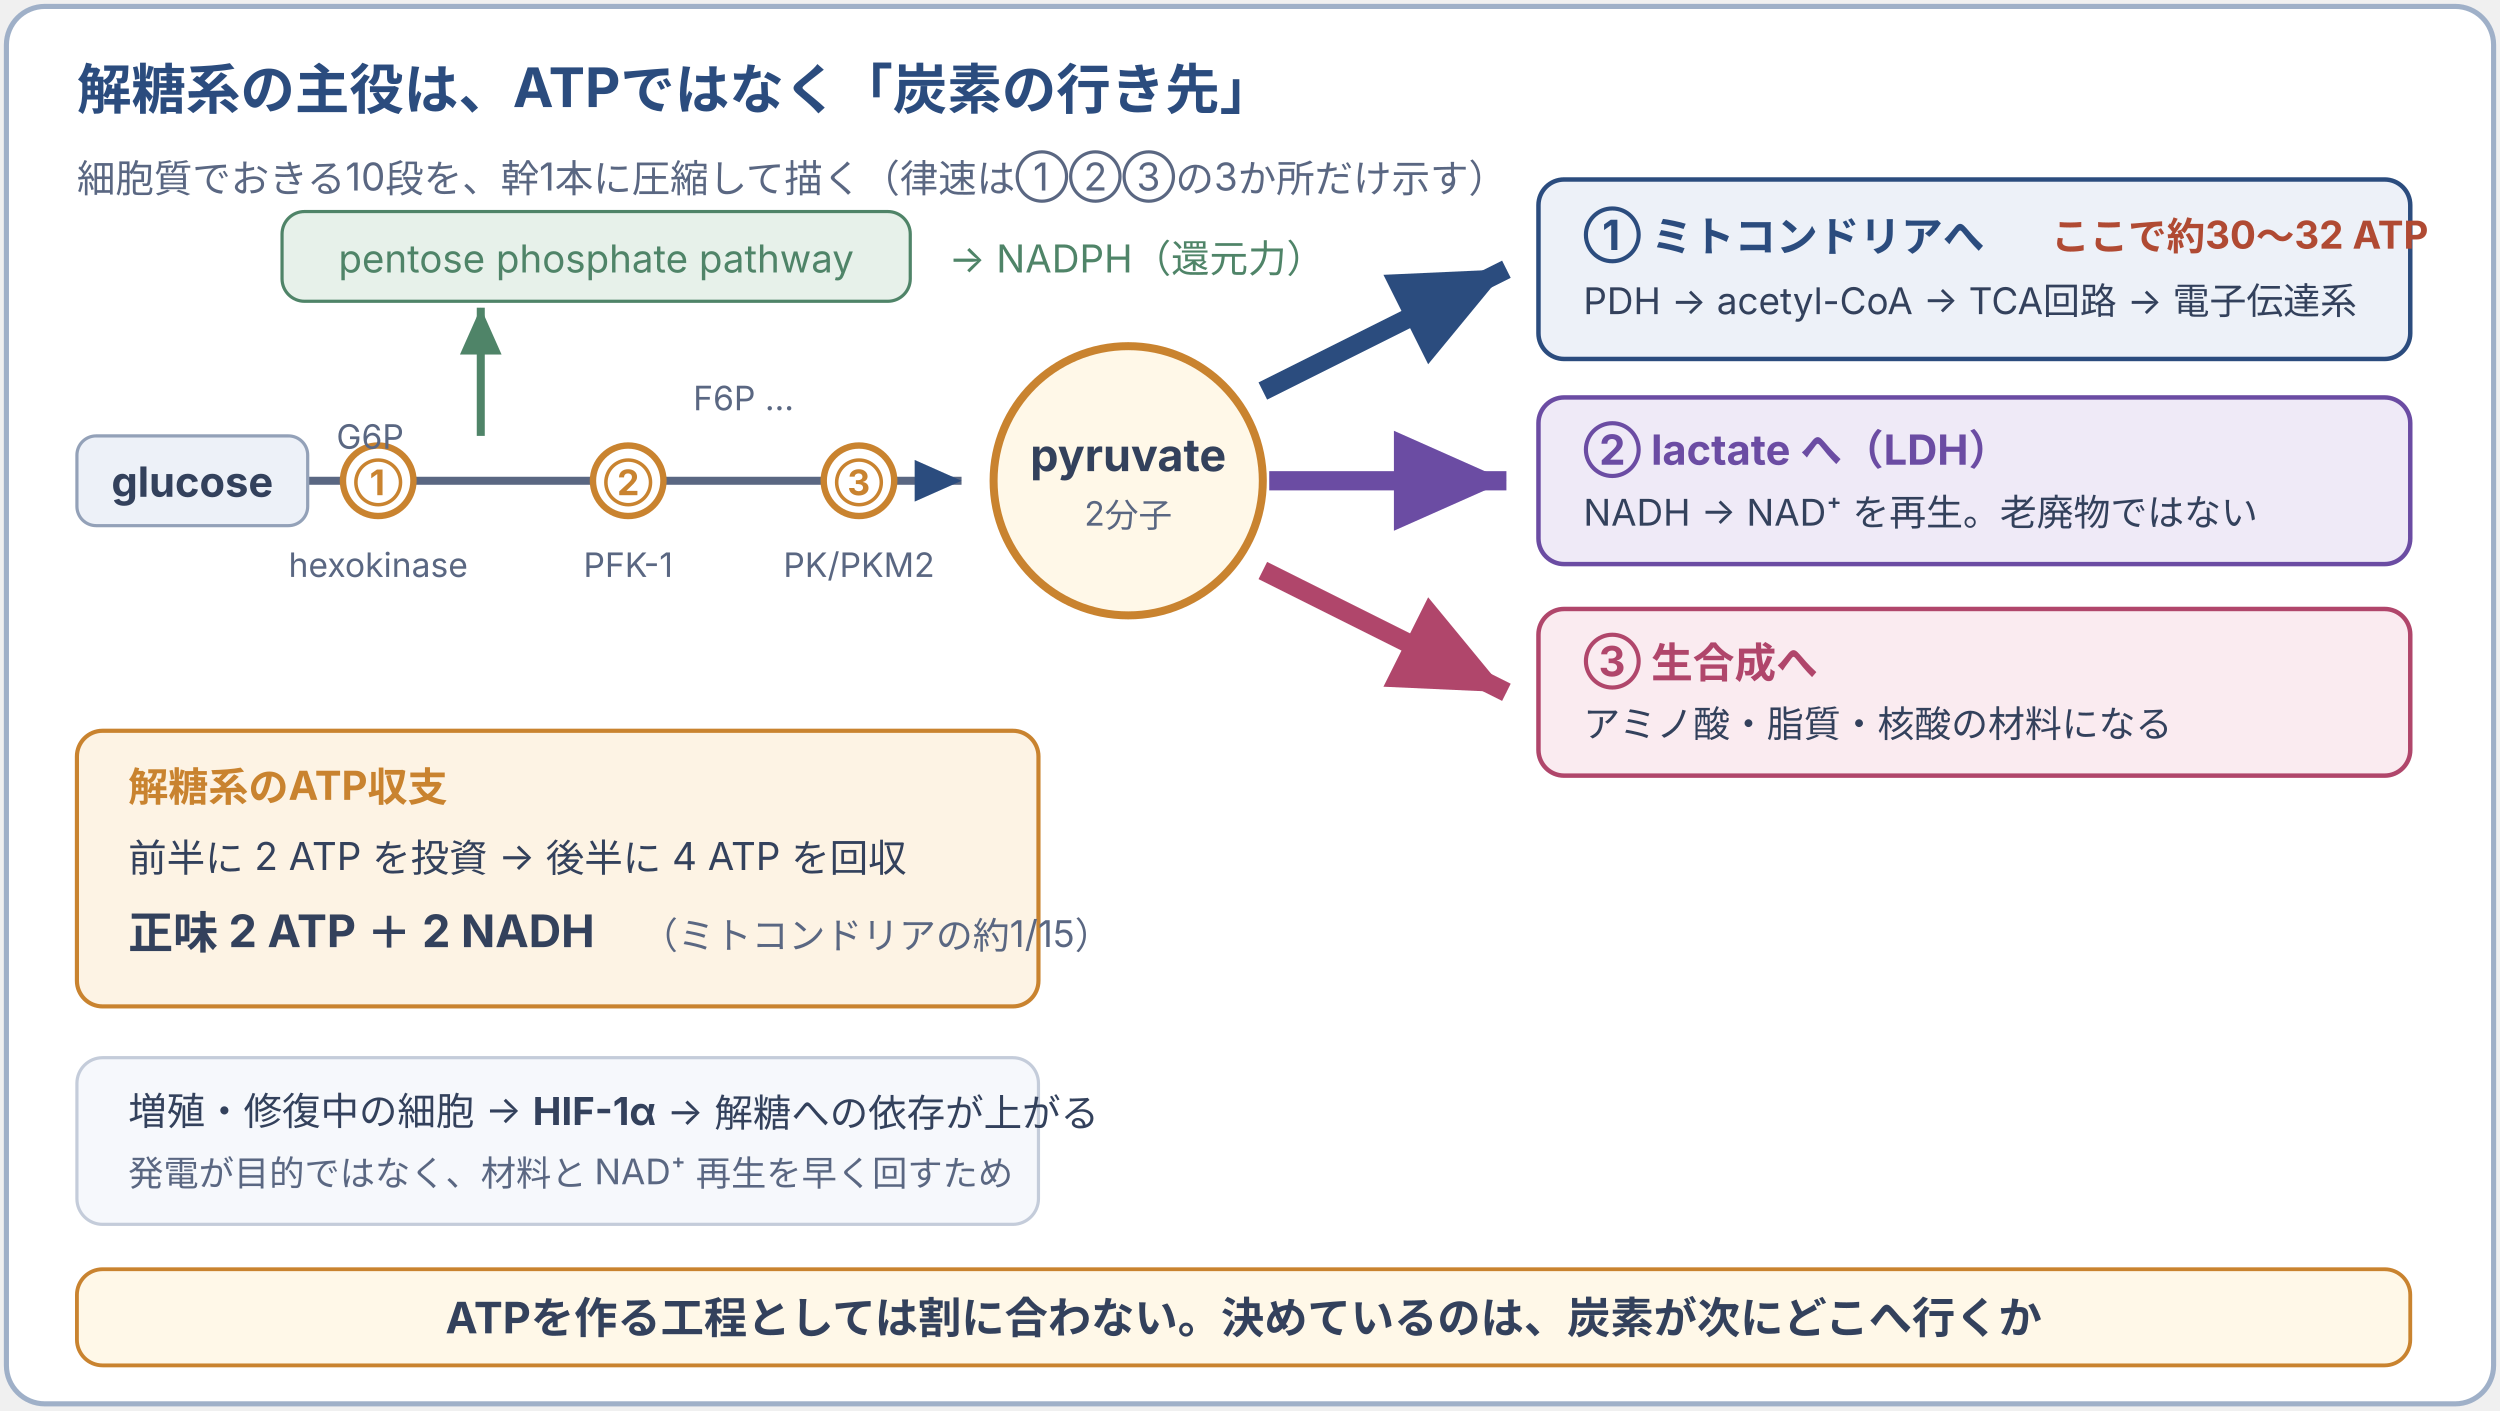
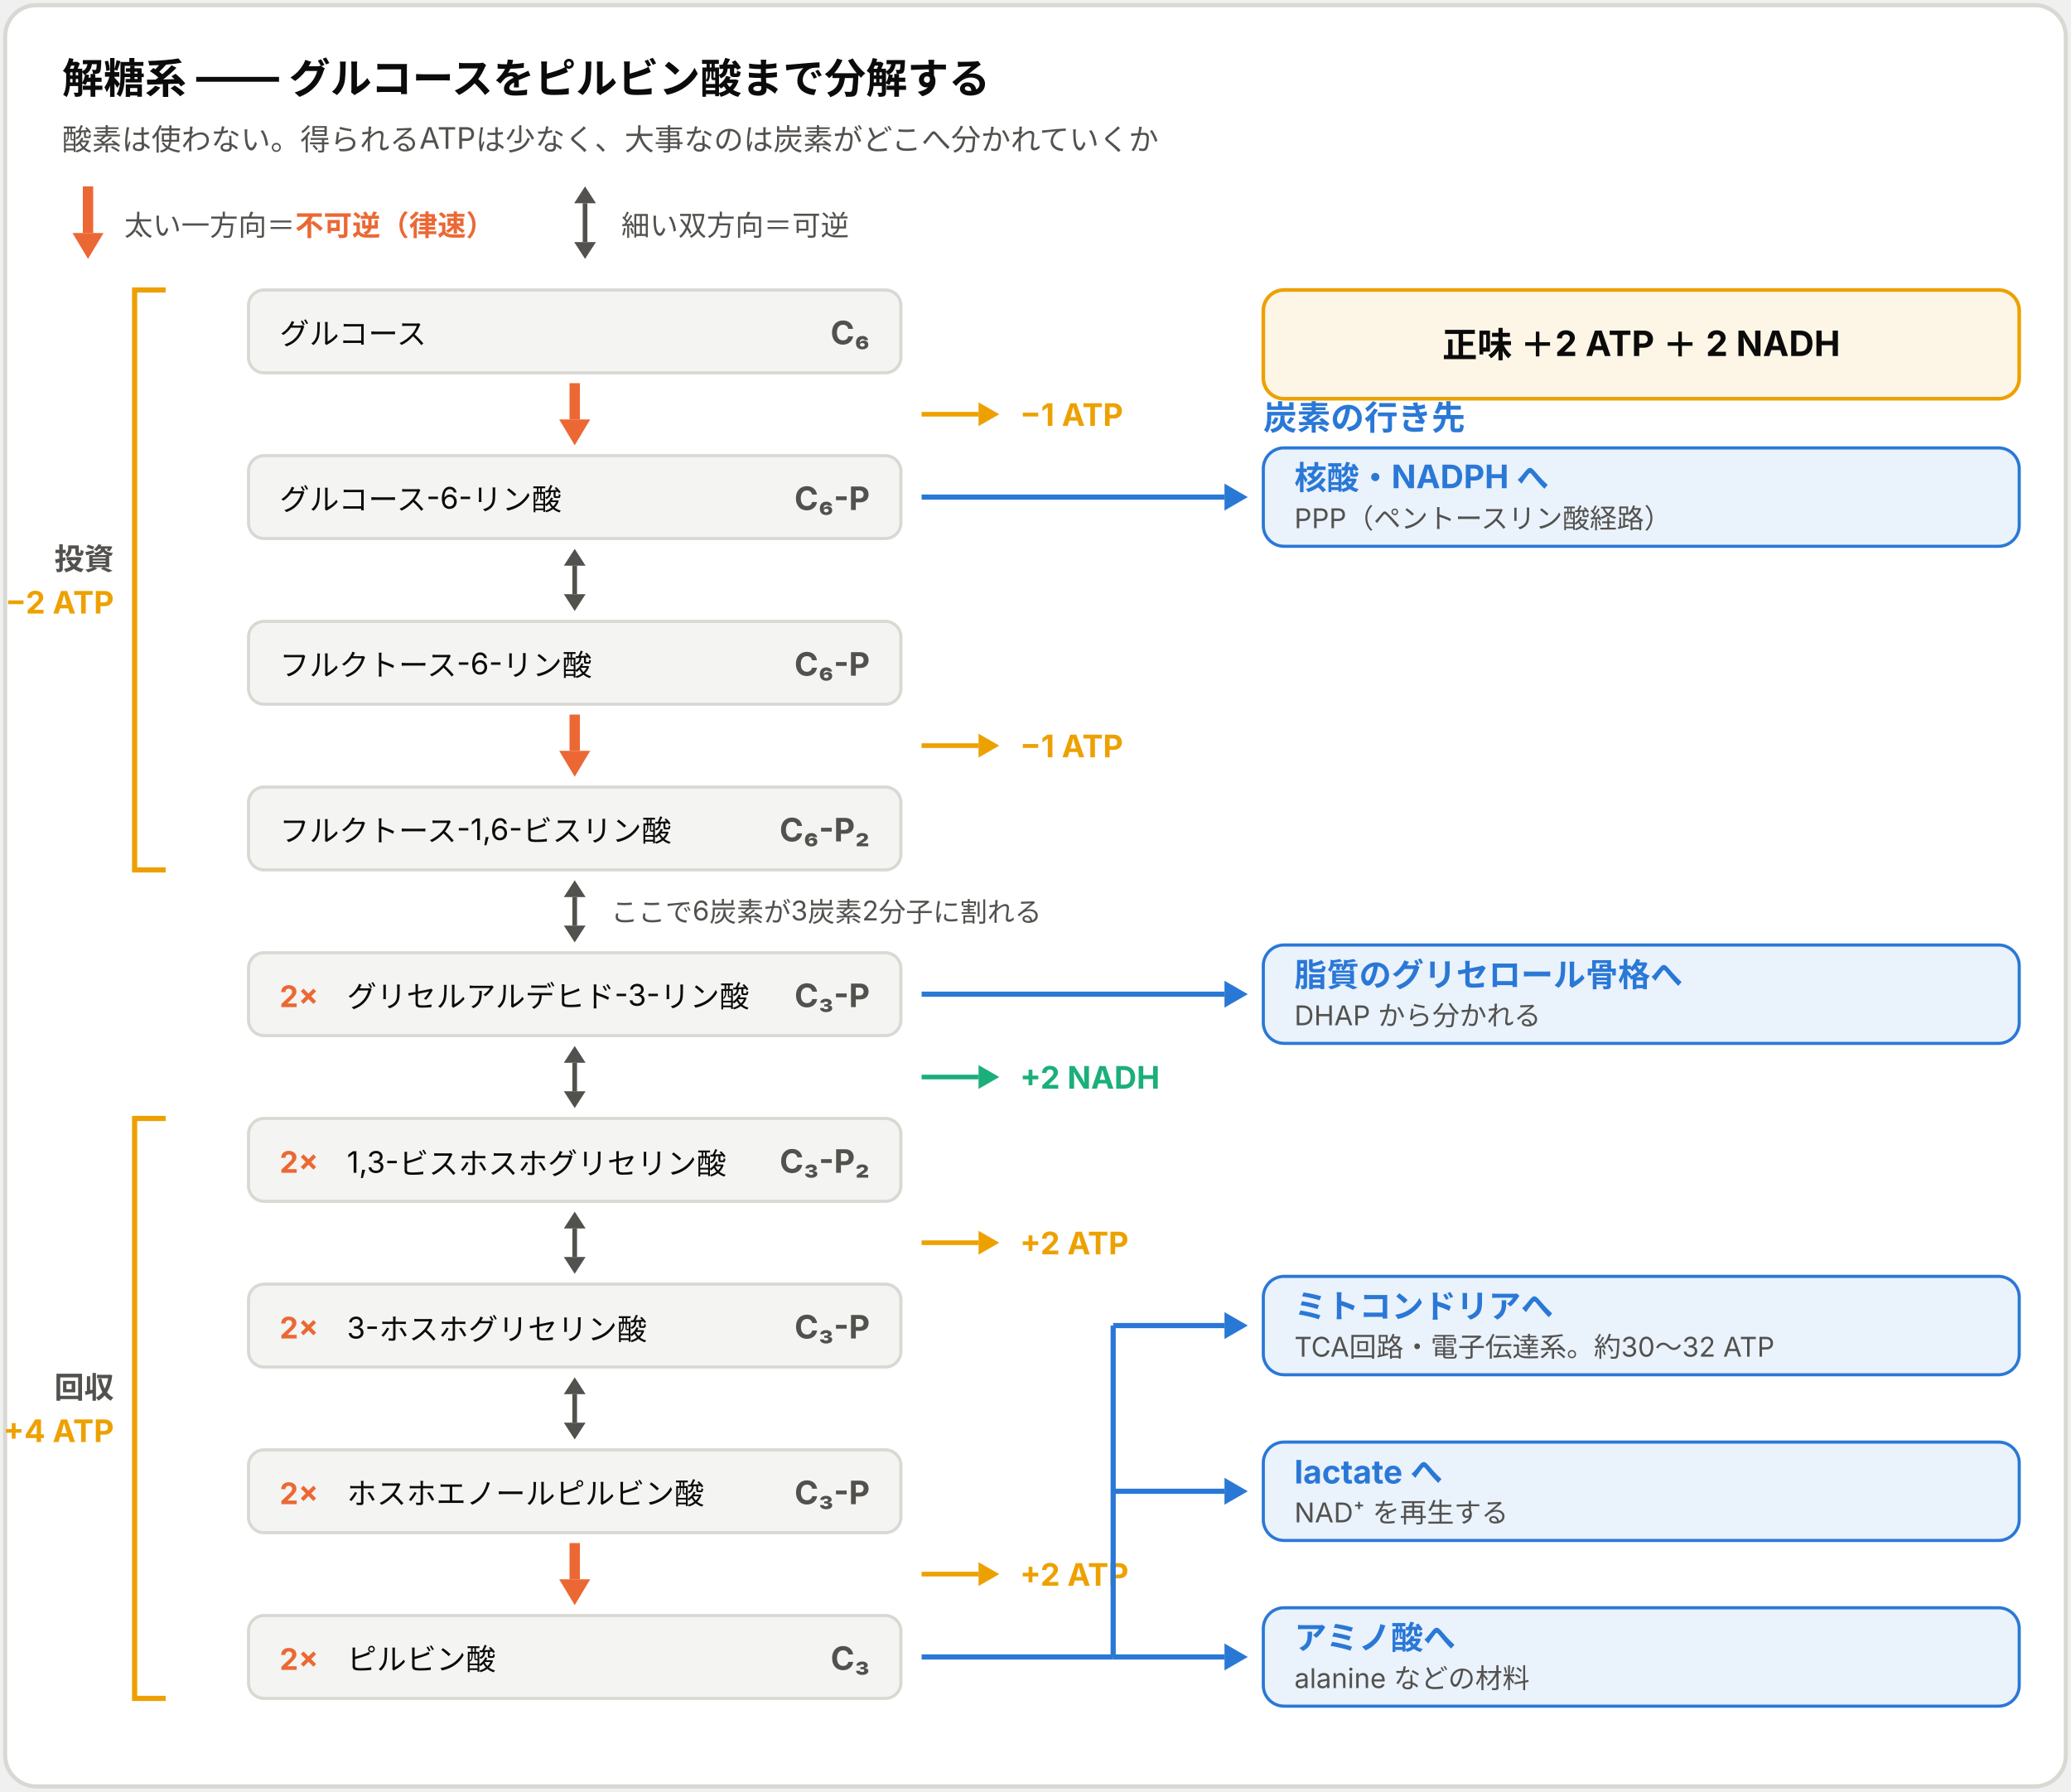
- <svg xmlns="http://www.w3.org/2000/svg" viewBox="0 0 780 440" width="1170" height="660" style="background:#fff" font-family="system-ui,-apple-system,sans-serif">
-   <defs>
-     <marker id="aN" viewBox="0 0 10 10" refX="9" refY="5" markerWidth="6.5" markerHeight="6.5" orient="auto">
-       <path d="M0 1 L9 5 L0 9 z" fill="#2B4C7E" />
-     </marker>
-     <marker id="aG" viewBox="0 0 10 10" refX="9" refY="5" markerWidth="6.5" markerHeight="6.5" orient="auto">
-       <path d="M0 1 L9 5 L0 9 z" fill="#4F8468" />
-     </marker>
-     <marker id="aP" viewBox="0 0 10 10" refX="9" refY="5" markerWidth="6.5" markerHeight="6.5" orient="auto">
-       <path d="M0 1 L9 5 L0 9 z" fill="#6B4CA3" />
-     </marker>
-     <marker id="aK" viewBox="0 0 10 10" refX="9" refY="5" markerWidth="6.5" markerHeight="6.5" orient="auto">
-       <path d="M0 1 L9 5 L0 9 z" fill="#B0466B" />
-     </marker>
-     <marker id="aO" viewBox="0 0 10 10" refX="9" refY="5" markerWidth="6.5" markerHeight="6.5" orient="auto">
-       <path d="M0 1 L9 5 L0 9 z" fill="#C9832F" />
-     </marker>
-   </defs>
-   <rect x="2" y="2" width="776" height="436" rx="12" fill="#fff" stroke="#9FB0C8" stroke-width="1.6" />
-   <text x="24" y="34" font-size="17" font-weight="700" fill="#2B4C7E">解糖系の主役は、ATPではなく「炭素の行き先」</text>
-   <text x="24" y="60" font-size="12" fill="#5A6782">細胞質でおきる10段を、幹1本に圧縮して描く（律速は①②③の3か所だけ示す）</text>
-   <line x1="40" y1="150" x2="300" y2="150" stroke="#5A6782" stroke-width="2.5" marker-end="url(#aN)" />
-   <rect x="24" y="136" width="72" height="28" rx="6" fill="#EDF1F8" stroke="#93A1B8" />
-   <text x="60" y="155" font-size="13" font-weight="700" text-anchor="middle" fill="#33415C">glucose</text>
-   <circle cx="118" cy="150" r="11" fill="#fff" stroke="#C9832F" stroke-width="2" />
-   <text x="118" y="154.5" font-size="11" font-weight="700" text-anchor="middle" fill="#C9832F">①</text>
-   <text x="118" y="180" font-size="10.5" text-anchor="middle" fill="#5A6782">hexokinase</text>
-   <circle cx="196" cy="150" r="11" fill="#fff" stroke="#C9832F" stroke-width="2" />
-   <text x="196" y="154.5" font-size="11" font-weight="700" text-anchor="middle" fill="#C9832F">②</text>
-   <text x="196" y="180" font-size="10.5" text-anchor="middle" fill="#5A6782">PFK-1</text>
-   <circle cx="268" cy="150" r="11" fill="#fff" stroke="#C9832F" stroke-width="2" />
-   <text x="268" y="154.5" font-size="11" font-weight="700" text-anchor="middle" fill="#C9832F">③</text>
-   <text x="268" y="180" font-size="10.5" text-anchor="middle" fill="#5A6782">PK/PKM2</text>
-   <text x="126" y="140" font-size="10.5" text-anchor="end" fill="#5A6782">G6P</text>
-   <text x="232" y="128" font-size="10.5" text-anchor="middle" fill="#5A6782">F6P …</text>
-   <path d="M150 136 L150 96" fill="none" stroke="#4F8468" stroke-width="2.5" marker-end="url(#aG)" />
-   <rect x="88" y="66" width="196" height="28" rx="7" fill="#E7F1EA" stroke="#4F8468" />
-   <text x="186" y="85" font-size="12" text-anchor="middle" fill="#4F8468">pentose phosphate pathway</text>
-   <text x="296" y="85" font-size="12" fill="#4F8468">→ NADPH（還元力）</text>
-   <circle cx="352" cy="150" r="42" fill="#FFF8E8" stroke="#C9832F" stroke-width="2.5" />
-   <text x="352" y="147" font-size="14" font-weight="700" text-anchor="middle" fill="#33415C">pyruvate</text>
-   <text x="352" y="164" font-size="10.5" text-anchor="middle" fill="#5A6782">2分子</text>
-   <path d="M394 122 L470 84" fill="none" stroke="#2B4C7E" stroke-width="6" marker-end="url(#aN)" />
-   <rect x="480" y="56" width="272" height="56" rx="8" fill="#EDF1F8" stroke="#2B4C7E" stroke-width="1.4" />
-   <text x="494" y="78" font-size="13" font-weight="700" fill="#2B4C7E">① ミトコンドリアへ</text>
-   <text x="494" y="98" font-size="11.5" fill="#33415C">PDH → acetyl-CoA → TCA回路 → 電子伝達系</text>
-   <text x="640" y="78" font-size="12" font-weight="700" fill="#B04A33">ここで約30〜32 ATP</text>
-   <path d="M396 150 L470 150" fill="none" stroke="#6B4CA3" stroke-width="6" marker-end="url(#aP)" />
-   <rect x="480" y="124" width="272" height="52" rx="8" fill="#EFEAF7" stroke="#6B4CA3" stroke-width="1.4" />
-   <text x="494" y="145" font-size="13" font-weight="700" fill="#6B4CA3">② lactate へ（LDH）</text>
-   <text x="494" y="164" font-size="11.5" fill="#33415C">NADH → NAD⁺ を再生。老廃物ではない</text>
-   <path d="M394 178 L470 216" fill="none" stroke="#B0466B" stroke-width="6" marker-end="url(#aK)" />
-   <rect x="480" y="190" width="272" height="52" rx="8" fill="#FAEBF0" stroke="#B0466B" stroke-width="1.4" />
-   <text x="494" y="211" font-size="13" font-weight="700" fill="#B0466B">③ 生合成へ</text>
-   <text x="494" y="230" font-size="11.5" fill="#33415C">アミノ酸・脂質・核酸の材料になる</text>
-   <rect x="24" y="228" width="300" height="86" rx="8" fill="#FDF3E4" stroke="#C9832F" stroke-width="1.3" />
-   <text x="40" y="250" font-size="12.5" font-weight="700" fill="#C9832F">解糖系のATP収支</text>
-   <text x="40" y="272" font-size="12" fill="#33415C">前半に 2 ATP を投資 → 後半に 4 ATP を回収</text>
-   <text x="40" y="296" font-size="14" font-weight="700" fill="#33415C">正味 2 ATP ＋ 2 NADH</text>
-   <text x="200" y="296" font-size="11.5" fill="#5A6782">（ミトコンドリアの約1/15）</text>
-   <rect x="24" y="330" width="300" height="52" rx="8" fill="#F6F8FC" stroke="#C4CCDA" />
-   <text x="40" y="351" font-size="12" fill="#33415C">増殖・修復中の細胞 → <tspan font-weight="700">HIF-1α</tspan> → 解糖への依存が上がる</text>
-   <text x="40" y="370" font-size="11" fill="#5A6782">発電が目的ではなく、材料と NAD⁺ 再生を早く回すため</text>
-   <rect x="24" y="396" width="728" height="30" rx="8" fill="#FFF8E8" stroke="#C9832F" stroke-width="1.2" />
-   <text x="388" y="416" font-size="13.5" font-weight="700" text-anchor="middle" fill="#33415C">ATPを作る工程としては割に合わない。決めているのは、炭素が次にどこへ行くか</text>
+ <svg xmlns="http://www.w3.org/2000/svg" viewBox="0 0 800 692" width="800" height="692" style="background:#fff" font-family="system-ui,-apple-system,sans-serif">
+   <rect x="2" y="2" width="796" height="688" rx="12" fill="#fff" stroke="#d9d8d3" stroke-width="1.6" />
+   <text x="24" y="36" font-size="16" font-weight="700" fill="#0b0b0b">解糖系 ―― グルコースをピルビン酸まで分解する</text>
+   <text x="24" y="58" font-size="11.5" fill="#52514e">酸素は使わない。得られるATPは少なく、大事なのは炭素がどこへ分かれていくか</text>
+   <line x1="34" y1="72" x2="34" y2="90.0" stroke="#eb6834" stroke-width="4.0" />
+   <polygon points="34,100 28.0,90 40.0,90" fill="#eb6834" />
+   <text x="48" y="91" font-size="11" fill="#52514e">太い一方向＝<tspan fill="#eb6834" font-weight="700">不可逆（律速）</tspan>
+   </text>
+   <line x1="226" y1="78.5" x2="226" y2="93.5" stroke="#52514e" stroke-width="1.8" />
+   <polygon points="226,100 221.8,93.5 230.2,93.5" fill="#52514e" />
+   <polygon points="226,72 221.8,78.5 230.2,78.5" fill="#52514e" />
+   <text x="240" y="91" font-size="11" fill="#52514e">細い双方向＝可逆</text>
+   <rect x="96" y="112" width="252" height="32" rx="6" fill="#f4f4f2" stroke="#d9d8d3" stroke-width="1.2" />
+   <text x="108" y="133" font-size="11.5" fill="#0b0b0b">グルコース</text>
+   <text x="336" y="133" font-size="12.5" font-weight="700" text-anchor="end" fill="#52514e">C₆</text>
+   <line x1="222.0" y1="148" x2="222.0" y2="162.0" stroke="#eb6834" stroke-width="4.0" />
+   <polygon points="222.0,172 216.0,162 228.0,162" fill="#eb6834" />
+   <rect x="96" y="176" width="252" height="32" rx="6" fill="#f4f4f2" stroke="#d9d8d3" stroke-width="1.2" />
+   <text x="108" y="197" font-size="11.5" fill="#0b0b0b">グルコース-6-リン酸</text>
+   <text x="336" y="197" font-size="12.5" font-weight="700" text-anchor="end" fill="#52514e">C₆-P</text>
+   <line x1="222.0" y1="218.5" x2="222.0" y2="229.5" stroke="#52514e" stroke-width="1.8" />
+   <polygon points="222.0,236 217.8,229.5 226.2,229.5" fill="#52514e" />
+   <polygon points="222.0,212 217.8,218.5 226.2,218.5" fill="#52514e" />
+   <rect x="96" y="240" width="252" height="32" rx="6" fill="#f4f4f2" stroke="#d9d8d3" stroke-width="1.2" />
+   <text x="108" y="261" font-size="11.5" fill="#0b0b0b">フルクトース-6-リン酸</text>
+   <text x="336" y="261" font-size="12.5" font-weight="700" text-anchor="end" fill="#52514e">C₆-P</text>
+   <line x1="222.0" y1="276" x2="222.0" y2="290.0" stroke="#eb6834" stroke-width="4.0" />
+   <polygon points="222.0,300 216.0,290 228.0,290" fill="#eb6834" />
+   <rect x="96" y="304" width="252" height="32" rx="6" fill="#f4f4f2" stroke="#d9d8d3" stroke-width="1.2" />
+   <text x="108" y="325" font-size="11.5" fill="#0b0b0b">フルクトース-1,6-ビスリン酸</text>
+   <text x="336" y="325" font-size="12.5" font-weight="700" text-anchor="end" fill="#52514e">C₆-P₂</text>
+   <line x1="222.0" y1="346.5" x2="222.0" y2="357.5" stroke="#52514e" stroke-width="1.8" />
+   <polygon points="222.0,364 217.8,357.5 226.2,357.5" fill="#52514e" />
+   <polygon points="222.0,340 217.8,346.5 226.2,346.5" fill="#52514e" />
+   <rect x="96" y="368" width="252" height="32" rx="6" fill="#f4f4f2" stroke="#d9d8d3" stroke-width="1.2" />
+   <text x="108" y="389" font-size="11.5" font-weight="700" fill="#eb6834">2×</text>
+   <text x="134" y="389" font-size="11.5" fill="#0b0b0b">グリセルアルデヒド-3-リン酸</text>
+   <text x="336" y="389" font-size="12.5" font-weight="700" text-anchor="end" fill="#52514e">C₃-P</text>
+   <line x1="222.0" y1="410.5" x2="222.0" y2="421.5" stroke="#52514e" stroke-width="1.8" />
+   <polygon points="222.0,428 217.8,421.5 226.2,421.5" fill="#52514e" />
+   <polygon points="222.0,404 217.8,410.5 226.2,410.5" fill="#52514e" />
+   <rect x="96" y="432" width="252" height="32" rx="6" fill="#f4f4f2" stroke="#d9d8d3" stroke-width="1.2" />
+   <text x="108" y="453" font-size="11.5" font-weight="700" fill="#eb6834">2×</text>
+   <text x="134" y="453" font-size="11.5" fill="#0b0b0b">1,3-ビスホスホグリセリン酸</text>
+   <text x="336" y="453" font-size="12.5" font-weight="700" text-anchor="end" fill="#52514e">C₃-P₂</text>
+   <line x1="222.0" y1="474.5" x2="222.0" y2="485.5" stroke="#52514e" stroke-width="1.8" />
+   <polygon points="222.0,492 217.8,485.5 226.2,485.5" fill="#52514e" />
+   <polygon points="222.0,468 217.8,474.5 226.2,474.5" fill="#52514e" />
+   <rect x="96" y="496" width="252" height="32" rx="6" fill="#f4f4f2" stroke="#d9d8d3" stroke-width="1.2" />
+   <text x="108" y="517" font-size="11.5" font-weight="700" fill="#eb6834">2×</text>
+   <text x="134" y="517" font-size="11.5" fill="#0b0b0b">3-ホスホグリセリン酸</text>
+   <text x="336" y="517" font-size="12.5" font-weight="700" text-anchor="end" fill="#52514e">C₃-P</text>
+   <line x1="222.0" y1="538.5" x2="222.0" y2="549.5" stroke="#52514e" stroke-width="1.8" />
+   <polygon points="222.0,556 217.8,549.5 226.2,549.5" fill="#52514e" />
+   <polygon points="222.0,532 217.8,538.5 226.2,538.5" fill="#52514e" />
+   <rect x="96" y="560" width="252" height="32" rx="6" fill="#f4f4f2" stroke="#d9d8d3" stroke-width="1.2" />
+   <text x="108" y="581" font-size="11.5" font-weight="700" fill="#eb6834">2×</text>
+   <text x="134" y="581" font-size="11.5" fill="#0b0b0b">ホスホエノールピルビン酸</text>
+   <text x="336" y="581" font-size="12.5" font-weight="700" text-anchor="end" fill="#52514e">C₃-P</text>
+   <line x1="222.0" y1="596" x2="222.0" y2="610.0" stroke="#eb6834" stroke-width="4.0" />
+   <polygon points="222.0,620 216.0,610 228.0,610" fill="#eb6834" />
+   <rect x="96" y="624" width="252" height="32" rx="6" fill="#f4f4f2" stroke="#d9d8d3" stroke-width="1.2" />
+   <text x="108" y="645" font-size="11.5" font-weight="700" fill="#eb6834">2×</text>
+   <text x="134" y="645" font-size="11.5" fill="#0b0b0b">ピルビン酸</text>
+   <text x="336" y="645" font-size="12.5" font-weight="700" text-anchor="end" fill="#52514e">C₃</text>
+   <line x1="356" y1="160.0" x2="378.0" y2="160.0" stroke="#eda100" stroke-width="1.8" />
+   <polygon points="386,160.0 378,155.4 378,164.6" fill="#eda100" />
+   <text x="394" y="164.5" font-size="12" font-weight="700" fill="#eda100">−1 ATP</text>
+   <line x1="356" y1="288.0" x2="378.0" y2="288.0" stroke="#eda100" stroke-width="1.8" />
+   <polygon points="386,288.0 378,283.4 378,292.6" fill="#eda100" />
+   <text x="394" y="292.5" font-size="12" font-weight="700" fill="#eda100">−1 ATP</text>
+   <line x1="356" y1="416.0" x2="378.0" y2="416.0" stroke="#1baf7a" stroke-width="1.8" />
+   <polygon points="386,416.0 378,411.4 378,420.6" fill="#1baf7a" />
+   <text x="394" y="420.5" font-size="12" font-weight="700" fill="#1baf7a">+2 NADH</text>
+   <line x1="356" y1="480.0" x2="378.0" y2="480.0" stroke="#eda100" stroke-width="1.8" />
+   <polygon points="386,480.0 378,475.4 378,484.6" fill="#eda100" />
+   <text x="394" y="484.5" font-size="12" font-weight="700" fill="#eda100">+2 ATP</text>
+   <line x1="356" y1="608.0" x2="378.0" y2="608.0" stroke="#eda100" stroke-width="1.8" />
+   <polygon points="386,608.0 378,603.4 378,612.6" fill="#eda100" />
+   <text x="394" y="612.5" font-size="12" font-weight="700" fill="#eda100">+2 ATP</text>
+   <text x="236.0" y="356.0" font-size="10.5" fill="#52514e">ここで6炭素が3炭素2分子に割れる</text>
+   <path d="M64 112 L52 112 L52 336 L64 336" fill="none" stroke="#eda100" stroke-width="2" />
+   <text x="44" y="220.0" font-size="11.5" font-weight="700" text-anchor="end" fill="#52514e">投資</text>
+   <text x="44" y="237.0" font-size="12" font-weight="700" text-anchor="end" fill="#eda100">−2 ATP</text>
+   <path d="M64 432 L52 432 L52 656 L64 656" fill="none" stroke="#eda100" stroke-width="2" />
+   <text x="44" y="540.0" font-size="11.5" font-weight="700" text-anchor="end" fill="#52514e">回収</text>
+   <text x="44" y="557.0" font-size="12" font-weight="700" text-anchor="end" fill="#eda100">+4 ATP</text>
+   <rect x="488" y="112" width="292" height="42" rx="8" fill="#fdf6e6" stroke="#eda100" stroke-width="1.4" />
+   <text x="634.0" y="138" font-size="13.5" font-weight="700" text-anchor="middle" fill="#0b0b0b">正味 ＋2 ATP ＋ 2 NADH</text>
+   <text x="488" y="166" font-size="13" font-weight="700" fill="#2a78d6">炭素の行き先</text>
+   <rect x="488" y="173" width="292" height="38" rx="8" fill="#eaf2fc" stroke="#2a78d6" stroke-width="1.2" />
+   <text x="500" y="189" font-size="12.5" font-weight="700" fill="#2a78d6">核酸・NADPH へ</text>
+   <text x="500" y="204" font-size="10.5" fill="#52514e">PPP（ペントースリン酸経路）</text>
+   <line x1="356" y1="192.0" x2="473.0" y2="192.0" stroke="#2a78d6" stroke-width="2.0" />
+   <polygon points="482,192.0 473,186.8 473,197.2" fill="#2a78d6" />
+   <rect x="488" y="365" width="292" height="38" rx="8" fill="#eaf2fc" stroke="#2a78d6" stroke-width="1.2" />
+   <text x="500" y="381" font-size="12.5" font-weight="700" fill="#2a78d6">脂質のグリセロール骨格へ</text>
+   <text x="500" y="396" font-size="10.5" fill="#52514e">DHAP から分かれる</text>
+   <line x1="356" y1="384.0" x2="473.0" y2="384.0" stroke="#2a78d6" stroke-width="2.0" />
+   <polygon points="482,384.0 473,378.8 473,389.2" fill="#2a78d6" />
+   <rect x="488" y="493" width="292" height="38" rx="8" fill="#eaf2fc" stroke="#2a78d6" stroke-width="1.2" />
+   <text x="500" y="509" font-size="12.5" font-weight="700" fill="#2a78d6">ミトコンドリアへ</text>
+   <text x="500" y="524" font-size="10.5" fill="#52514e">TCA回路・電子伝達系。約30〜32 ATP</text>
+   <rect x="488" y="557" width="292" height="38" rx="8" fill="#eaf2fc" stroke="#2a78d6" stroke-width="1.2" />
+   <text x="500" y="573" font-size="12.5" font-weight="700" fill="#2a78d6">lactate へ</text>
+   <text x="500" y="588" font-size="10.5" fill="#52514e">NAD⁺ を再生する</text>
+   <rect x="488" y="621" width="292" height="38" rx="8" fill="#eaf2fc" stroke="#2a78d6" stroke-width="1.2" />
+   <text x="500" y="637" font-size="12.5" font-weight="700" fill="#2a78d6">アミノ酸へ</text>
+   <text x="500" y="652" font-size="10.5" fill="#52514e">alanine などの材料</text>
+   <line x1="356" y1="640.0" x2="430" y2="640.0" stroke="#2a78d6" stroke-width="2" />
+   <line x1="430" y1="512" x2="430" y2="640.0" stroke="#2a78d6" stroke-width="2" />
+   <line x1="430" y1="512" x2="473.0" y2="512" stroke="#2a78d6" stroke-width="2.0" />
+   <polygon points="482,512 473,506.8 473,517.2" fill="#2a78d6" />
+   <line x1="430" y1="576" x2="473.0" y2="576" stroke="#2a78d6" stroke-width="2.0" />
+   <polygon points="482,576 473,570.8 473,581.2" fill="#2a78d6" />
+   <line x1="430" y1="640" x2="473.0" y2="640" stroke="#2a78d6" stroke-width="2.0" />
+   <polygon points="482,640 473,634.8 473,645.2" fill="#2a78d6" />
</svg>
